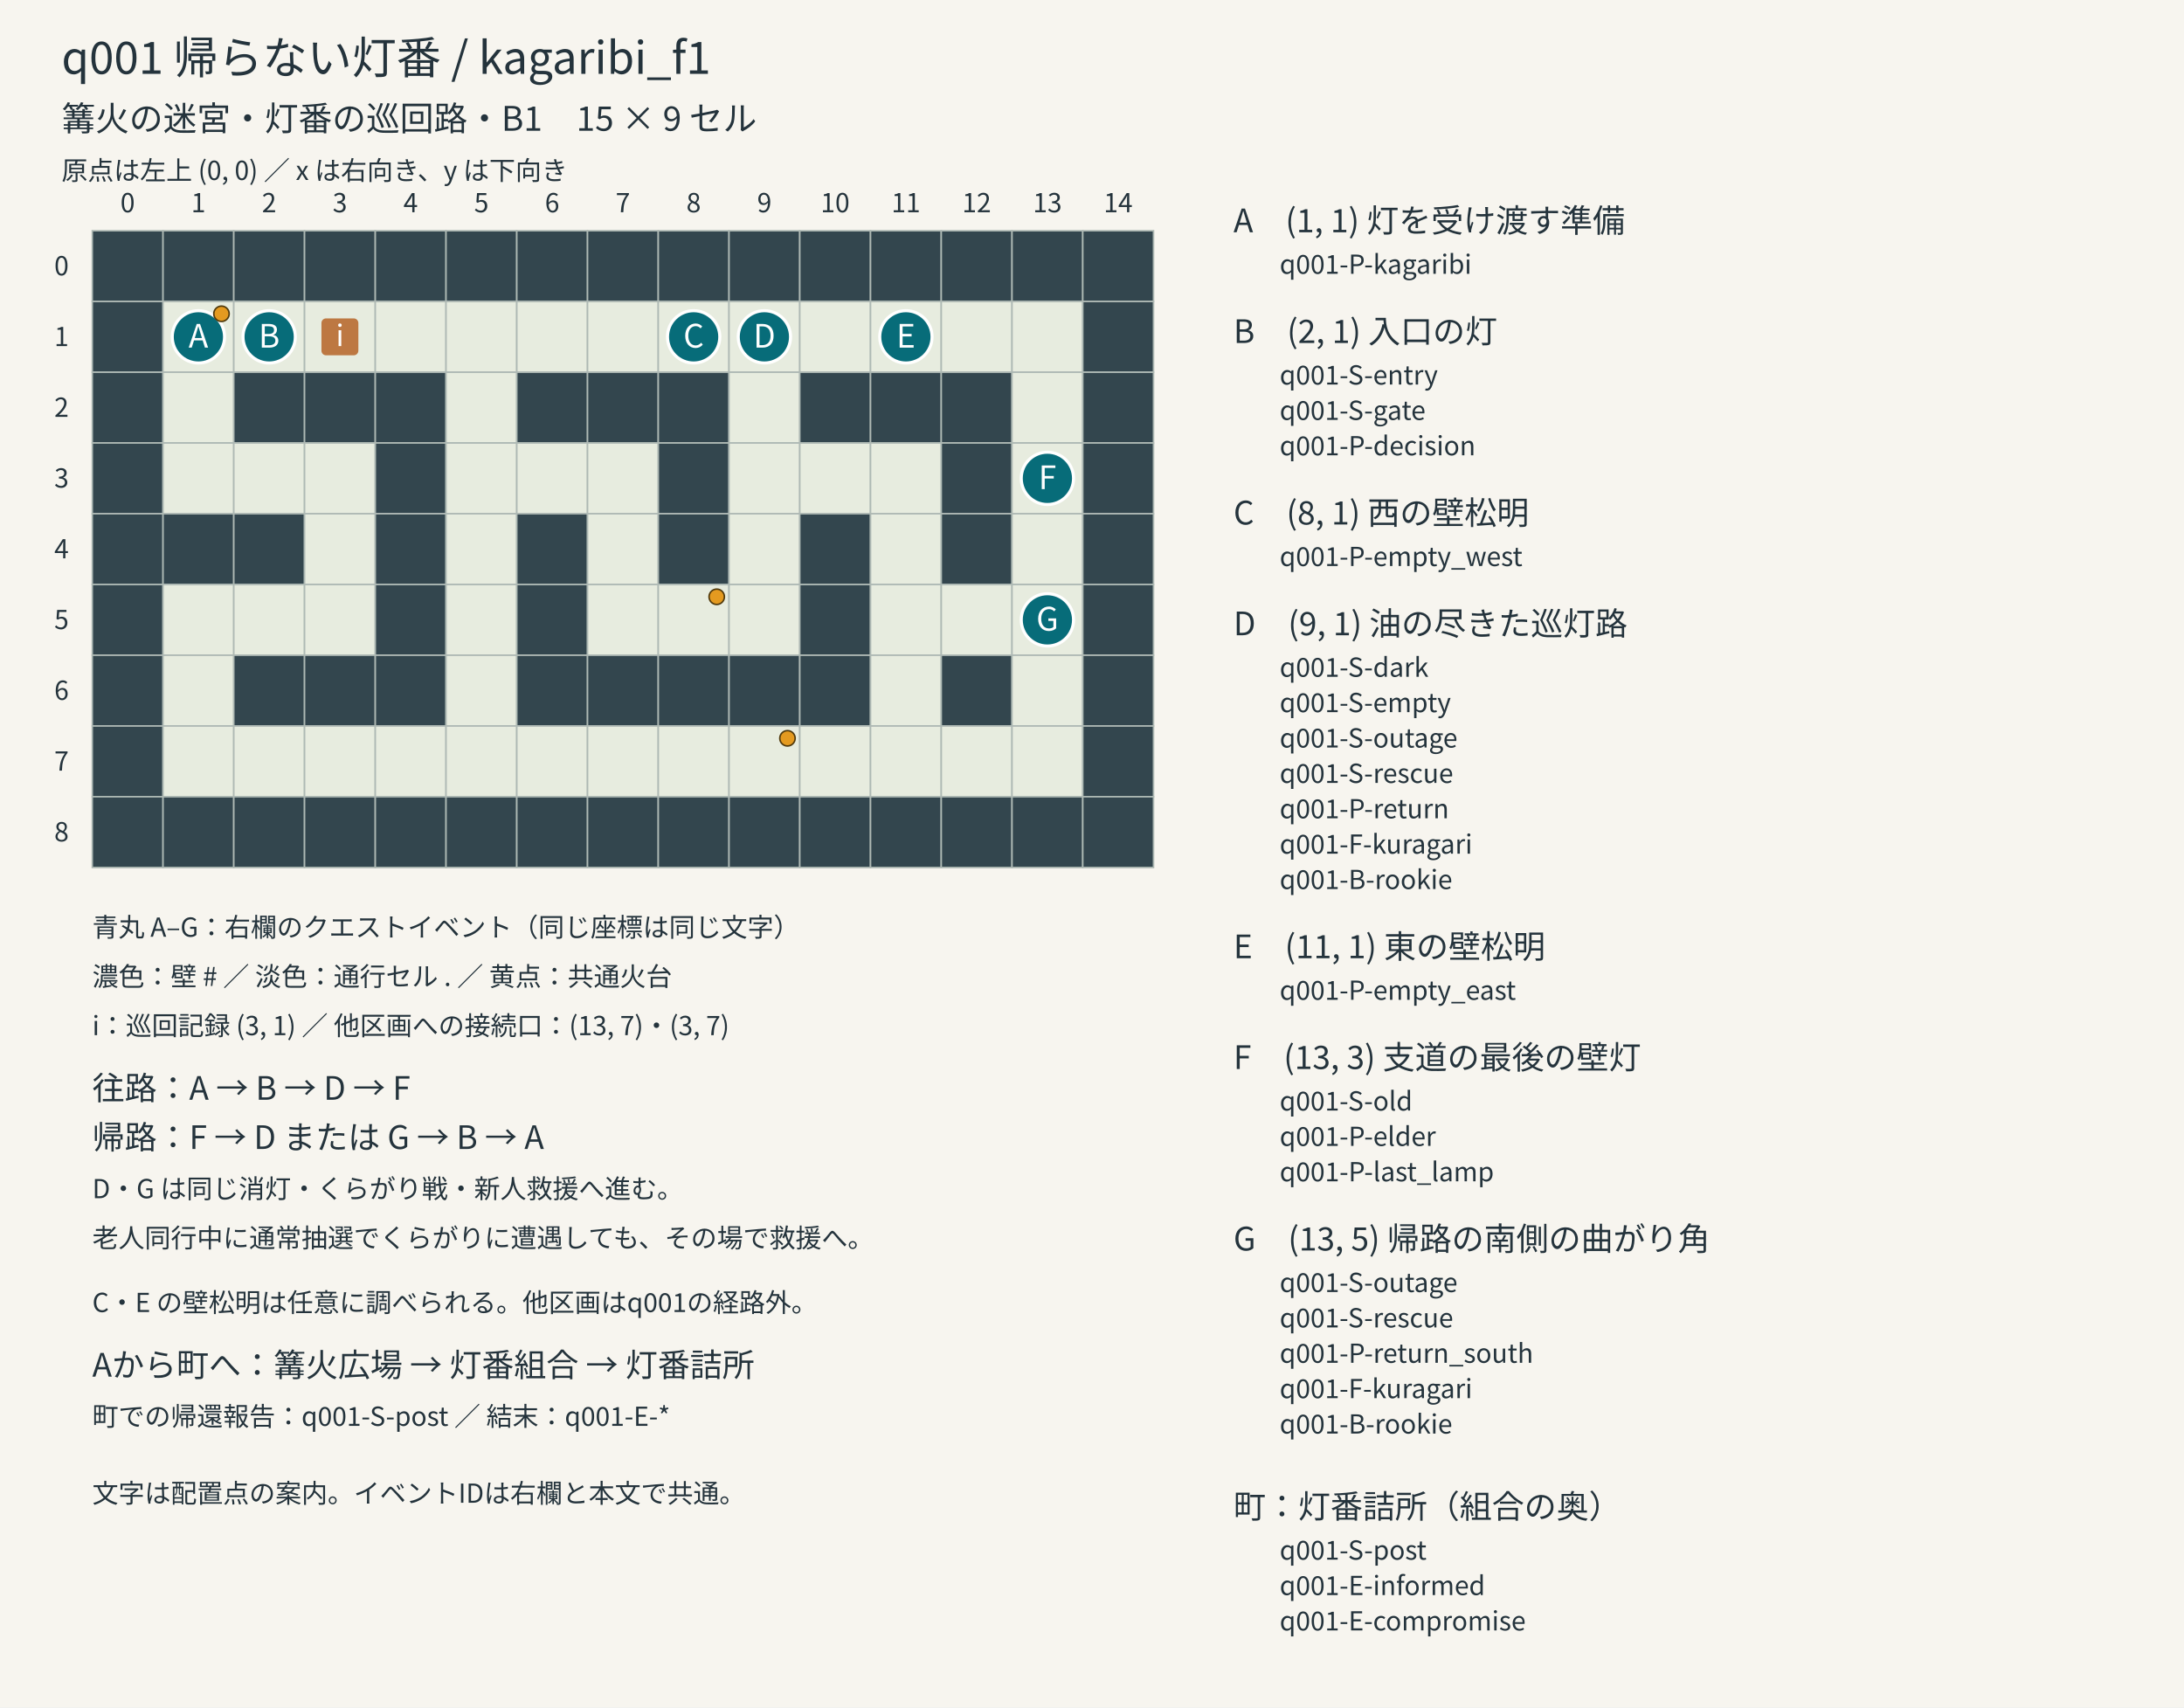
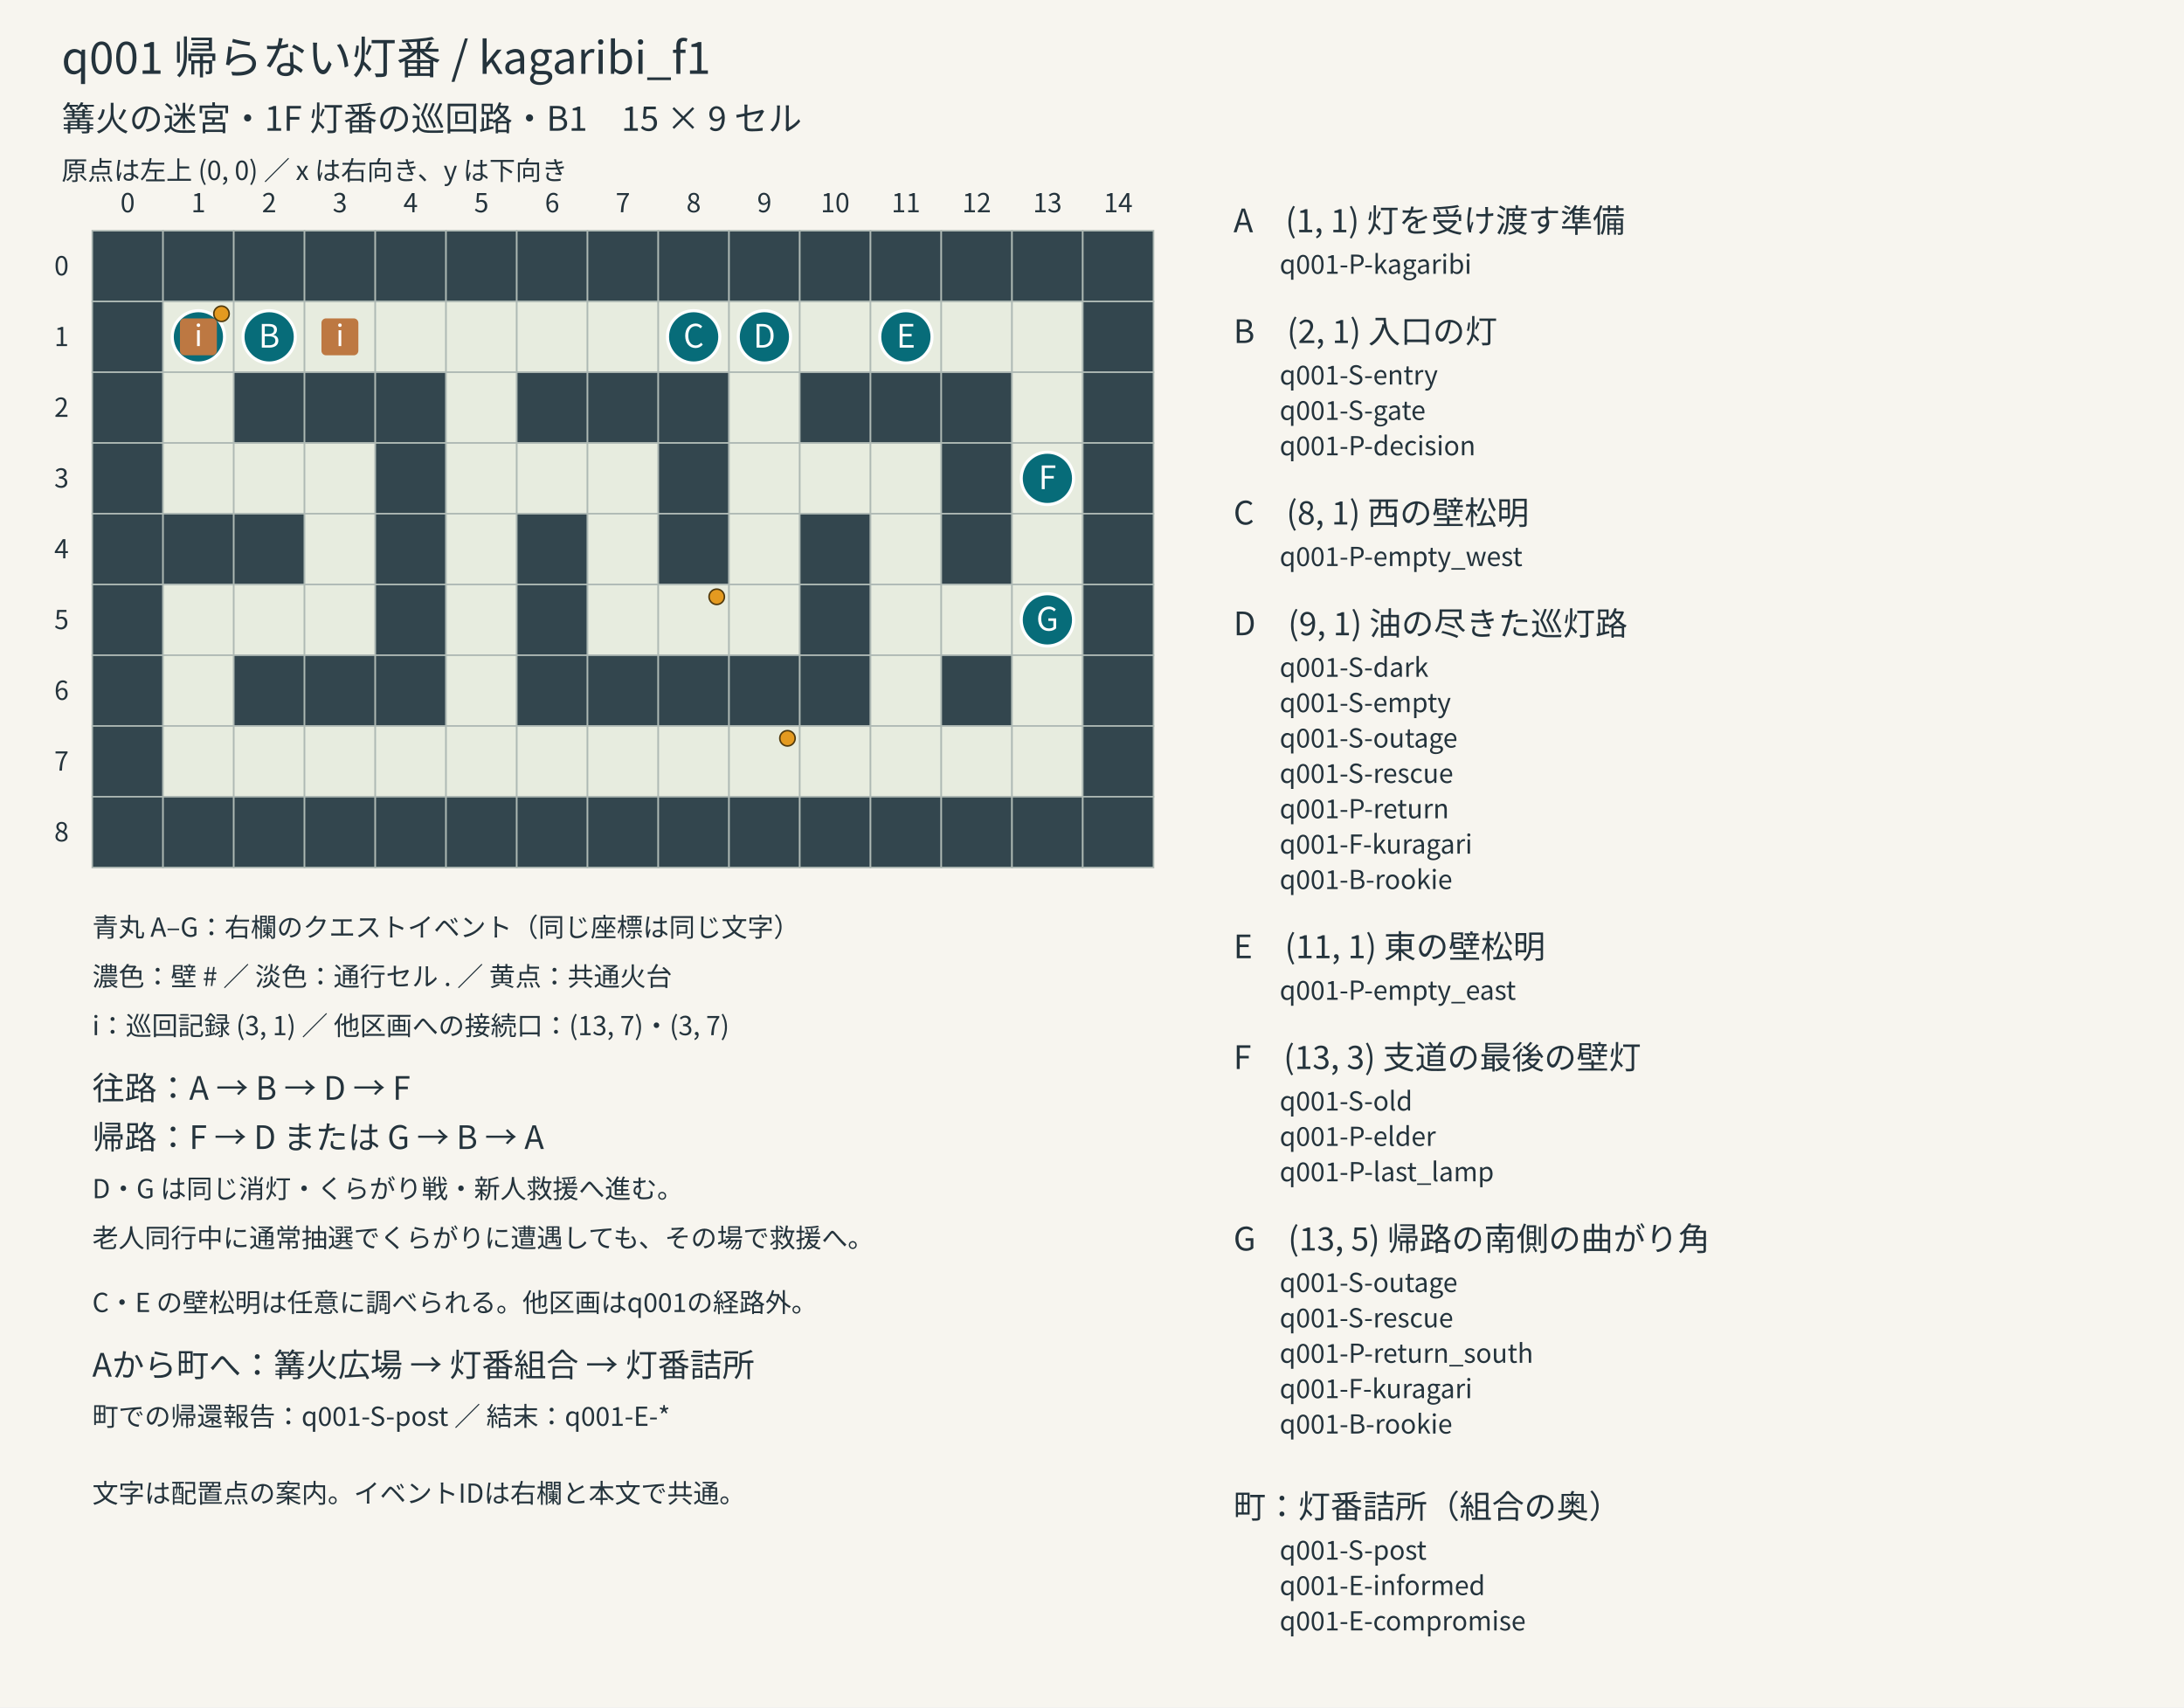
<svg xmlns="http://www.w3.org/2000/svg" width="1420" height="1110" viewBox="0 0 1420 1110" role="img" aria-labelledby="title desc">
  <rect width="1420" height="1110" fill="#f7f5ef" />
  <style>text{font-family:"Noto Sans CJK JP","Noto Sans JP",sans-serif;fill:#24333c}.id{font-family:monospace;font-size:17px}.small{font-size:17px}</style>
  <text x="40" y="48" font-size="29">q001 帰らない灯番 / kagaribi_f1</text>
-   <text x="40" y="85" font-size="22">篝火の迷宮・灯番の巡回路・B1　15 × 9 セル</text>
+   <text x="40" y="85" font-size="22">篝火の迷宮・1F 灯番の巡回路・B1　15 × 9 セル</text>
  <text x="40" y="117" font-size="17">原点は左上 (0, 0) ／ x は右向き、y は下向き</text>
  <text x="83" y="138" text-anchor="middle" font-size="17">0</text>
  <text x="129" y="138" text-anchor="middle" font-size="17">1</text>
  <text x="175" y="138" text-anchor="middle" font-size="17">2</text>
  <text x="221" y="138" text-anchor="middle" font-size="17">3</text>
  <text x="267" y="138" text-anchor="middle" font-size="17">4</text>
  <text x="313" y="138" text-anchor="middle" font-size="17">5</text>
  <text x="359" y="138" text-anchor="middle" font-size="17">6</text>
  <text x="405" y="138" text-anchor="middle" font-size="17">7</text>
  <text x="451" y="138" text-anchor="middle" font-size="17">8</text>
  <text x="497" y="138" text-anchor="middle" font-size="17">9</text>
  <text x="543" y="138" text-anchor="middle" font-size="17">10</text>
  <text x="589" y="138" text-anchor="middle" font-size="17">11</text>
  <text x="635" y="138" text-anchor="middle" font-size="17">12</text>
  <text x="681" y="138" text-anchor="middle" font-size="17">13</text>
  <text x="727" y="138" text-anchor="middle" font-size="17">14</text>
  <text x="40" y="179" text-anchor="middle" font-size="17">0</text>
  <rect x="60" y="150" width="46" height="46" fill="#33464e" stroke="#aeb9b4" stroke-width="1" />
  <rect x="106" y="150" width="46" height="46" fill="#33464e" stroke="#aeb9b4" stroke-width="1" />
  <rect x="152" y="150" width="46" height="46" fill="#33464e" stroke="#aeb9b4" stroke-width="1" />
  <rect x="198" y="150" width="46" height="46" fill="#33464e" stroke="#aeb9b4" stroke-width="1" />
  <rect x="244" y="150" width="46" height="46" fill="#33464e" stroke="#aeb9b4" stroke-width="1" />
  <rect x="290" y="150" width="46" height="46" fill="#33464e" stroke="#aeb9b4" stroke-width="1" />
  <rect x="336" y="150" width="46" height="46" fill="#33464e" stroke="#aeb9b4" stroke-width="1" />
  <rect x="382" y="150" width="46" height="46" fill="#33464e" stroke="#aeb9b4" stroke-width="1" />
  <rect x="428" y="150" width="46" height="46" fill="#33464e" stroke="#aeb9b4" stroke-width="1" />
  <rect x="474" y="150" width="46" height="46" fill="#33464e" stroke="#aeb9b4" stroke-width="1" />
  <rect x="520" y="150" width="46" height="46" fill="#33464e" stroke="#aeb9b4" stroke-width="1" />
  <rect x="566" y="150" width="46" height="46" fill="#33464e" stroke="#aeb9b4" stroke-width="1" />
  <rect x="612" y="150" width="46" height="46" fill="#33464e" stroke="#aeb9b4" stroke-width="1" />
  <rect x="658" y="150" width="46" height="46" fill="#33464e" stroke="#aeb9b4" stroke-width="1" />
  <rect x="704" y="150" width="46" height="46" fill="#33464e" stroke="#aeb9b4" stroke-width="1" />
  <text x="40" y="225" text-anchor="middle" font-size="17">1</text>
  <rect x="60" y="196" width="46" height="46" fill="#33464e" stroke="#aeb9b4" stroke-width="1" />
  <rect x="106" y="196" width="46" height="46" fill="#e7ecdf" stroke="#aeb9b4" stroke-width="1" />
  <rect x="152" y="196" width="46" height="46" fill="#e7ecdf" stroke="#aeb9b4" stroke-width="1" />
  <rect x="198" y="196" width="46" height="46" fill="#e7ecdf" stroke="#aeb9b4" stroke-width="1" />
  <rect x="244" y="196" width="46" height="46" fill="#e7ecdf" stroke="#aeb9b4" stroke-width="1" />
  <rect x="290" y="196" width="46" height="46" fill="#e7ecdf" stroke="#aeb9b4" stroke-width="1" />
  <rect x="336" y="196" width="46" height="46" fill="#e7ecdf" stroke="#aeb9b4" stroke-width="1" />
  <rect x="382" y="196" width="46" height="46" fill="#e7ecdf" stroke="#aeb9b4" stroke-width="1" />
  <rect x="428" y="196" width="46" height="46" fill="#e7ecdf" stroke="#aeb9b4" stroke-width="1" />
  <rect x="474" y="196" width="46" height="46" fill="#e7ecdf" stroke="#aeb9b4" stroke-width="1" />
  <rect x="520" y="196" width="46" height="46" fill="#e7ecdf" stroke="#aeb9b4" stroke-width="1" />
  <rect x="566" y="196" width="46" height="46" fill="#e7ecdf" stroke="#aeb9b4" stroke-width="1" />
  <rect x="612" y="196" width="46" height="46" fill="#e7ecdf" stroke="#aeb9b4" stroke-width="1" />
  <rect x="658" y="196" width="46" height="46" fill="#e7ecdf" stroke="#aeb9b4" stroke-width="1" />
  <rect x="704" y="196" width="46" height="46" fill="#33464e" stroke="#aeb9b4" stroke-width="1" />
  <text x="40" y="271" text-anchor="middle" font-size="17">2</text>
  <rect x="60" y="242" width="46" height="46" fill="#33464e" stroke="#aeb9b4" stroke-width="1" />
  <rect x="106" y="242" width="46" height="46" fill="#e7ecdf" stroke="#aeb9b4" stroke-width="1" />
  <rect x="152" y="242" width="46" height="46" fill="#33464e" stroke="#aeb9b4" stroke-width="1" />
  <rect x="198" y="242" width="46" height="46" fill="#33464e" stroke="#aeb9b4" stroke-width="1" />
  <rect x="244" y="242" width="46" height="46" fill="#33464e" stroke="#aeb9b4" stroke-width="1" />
  <rect x="290" y="242" width="46" height="46" fill="#e7ecdf" stroke="#aeb9b4" stroke-width="1" />
  <rect x="336" y="242" width="46" height="46" fill="#33464e" stroke="#aeb9b4" stroke-width="1" />
  <rect x="382" y="242" width="46" height="46" fill="#33464e" stroke="#aeb9b4" stroke-width="1" />
  <rect x="428" y="242" width="46" height="46" fill="#33464e" stroke="#aeb9b4" stroke-width="1" />
  <rect x="474" y="242" width="46" height="46" fill="#e7ecdf" stroke="#aeb9b4" stroke-width="1" />
  <rect x="520" y="242" width="46" height="46" fill="#33464e" stroke="#aeb9b4" stroke-width="1" />
  <rect x="566" y="242" width="46" height="46" fill="#33464e" stroke="#aeb9b4" stroke-width="1" />
  <rect x="612" y="242" width="46" height="46" fill="#33464e" stroke="#aeb9b4" stroke-width="1" />
  <rect x="658" y="242" width="46" height="46" fill="#e7ecdf" stroke="#aeb9b4" stroke-width="1" />
  <rect x="704" y="242" width="46" height="46" fill="#33464e" stroke="#aeb9b4" stroke-width="1" />
  <text x="40" y="317" text-anchor="middle" font-size="17">3</text>
  <rect x="60" y="288" width="46" height="46" fill="#33464e" stroke="#aeb9b4" stroke-width="1" />
  <rect x="106" y="288" width="46" height="46" fill="#e7ecdf" stroke="#aeb9b4" stroke-width="1" />
  <rect x="152" y="288" width="46" height="46" fill="#e7ecdf" stroke="#aeb9b4" stroke-width="1" />
  <rect x="198" y="288" width="46" height="46" fill="#e7ecdf" stroke="#aeb9b4" stroke-width="1" />
  <rect x="244" y="288" width="46" height="46" fill="#33464e" stroke="#aeb9b4" stroke-width="1" />
  <rect x="290" y="288" width="46" height="46" fill="#e7ecdf" stroke="#aeb9b4" stroke-width="1" />
  <rect x="336" y="288" width="46" height="46" fill="#e7ecdf" stroke="#aeb9b4" stroke-width="1" />
  <rect x="382" y="288" width="46" height="46" fill="#e7ecdf" stroke="#aeb9b4" stroke-width="1" />
  <rect x="428" y="288" width="46" height="46" fill="#33464e" stroke="#aeb9b4" stroke-width="1" />
  <rect x="474" y="288" width="46" height="46" fill="#e7ecdf" stroke="#aeb9b4" stroke-width="1" />
  <rect x="520" y="288" width="46" height="46" fill="#e7ecdf" stroke="#aeb9b4" stroke-width="1" />
  <rect x="566" y="288" width="46" height="46" fill="#e7ecdf" stroke="#aeb9b4" stroke-width="1" />
  <rect x="612" y="288" width="46" height="46" fill="#33464e" stroke="#aeb9b4" stroke-width="1" />
  <rect x="658" y="288" width="46" height="46" fill="#e7ecdf" stroke="#aeb9b4" stroke-width="1" />
  <rect x="704" y="288" width="46" height="46" fill="#33464e" stroke="#aeb9b4" stroke-width="1" />
  <text x="40" y="363" text-anchor="middle" font-size="17">4</text>
  <rect x="60" y="334" width="46" height="46" fill="#33464e" stroke="#aeb9b4" stroke-width="1" />
  <rect x="106" y="334" width="46" height="46" fill="#33464e" stroke="#aeb9b4" stroke-width="1" />
  <rect x="152" y="334" width="46" height="46" fill="#33464e" stroke="#aeb9b4" stroke-width="1" />
  <rect x="198" y="334" width="46" height="46" fill="#e7ecdf" stroke="#aeb9b4" stroke-width="1" />
  <rect x="244" y="334" width="46" height="46" fill="#33464e" stroke="#aeb9b4" stroke-width="1" />
  <rect x="290" y="334" width="46" height="46" fill="#e7ecdf" stroke="#aeb9b4" stroke-width="1" />
  <rect x="336" y="334" width="46" height="46" fill="#33464e" stroke="#aeb9b4" stroke-width="1" />
  <rect x="382" y="334" width="46" height="46" fill="#e7ecdf" stroke="#aeb9b4" stroke-width="1" />
  <rect x="428" y="334" width="46" height="46" fill="#33464e" stroke="#aeb9b4" stroke-width="1" />
  <rect x="474" y="334" width="46" height="46" fill="#e7ecdf" stroke="#aeb9b4" stroke-width="1" />
  <rect x="520" y="334" width="46" height="46" fill="#33464e" stroke="#aeb9b4" stroke-width="1" />
  <rect x="566" y="334" width="46" height="46" fill="#e7ecdf" stroke="#aeb9b4" stroke-width="1" />
  <rect x="612" y="334" width="46" height="46" fill="#33464e" stroke="#aeb9b4" stroke-width="1" />
  <rect x="658" y="334" width="46" height="46" fill="#e7ecdf" stroke="#aeb9b4" stroke-width="1" />
  <rect x="704" y="334" width="46" height="46" fill="#33464e" stroke="#aeb9b4" stroke-width="1" />
  <text x="40" y="409" text-anchor="middle" font-size="17">5</text>
  <rect x="60" y="380" width="46" height="46" fill="#33464e" stroke="#aeb9b4" stroke-width="1" />
  <rect x="106" y="380" width="46" height="46" fill="#e7ecdf" stroke="#aeb9b4" stroke-width="1" />
  <rect x="152" y="380" width="46" height="46" fill="#e7ecdf" stroke="#aeb9b4" stroke-width="1" />
  <rect x="198" y="380" width="46" height="46" fill="#e7ecdf" stroke="#aeb9b4" stroke-width="1" />
  <rect x="244" y="380" width="46" height="46" fill="#33464e" stroke="#aeb9b4" stroke-width="1" />
  <rect x="290" y="380" width="46" height="46" fill="#e7ecdf" stroke="#aeb9b4" stroke-width="1" />
  <rect x="336" y="380" width="46" height="46" fill="#33464e" stroke="#aeb9b4" stroke-width="1" />
  <rect x="382" y="380" width="46" height="46" fill="#e7ecdf" stroke="#aeb9b4" stroke-width="1" />
  <rect x="428" y="380" width="46" height="46" fill="#e7ecdf" stroke="#aeb9b4" stroke-width="1" />
  <rect x="474" y="380" width="46" height="46" fill="#e7ecdf" stroke="#aeb9b4" stroke-width="1" />
  <rect x="520" y="380" width="46" height="46" fill="#33464e" stroke="#aeb9b4" stroke-width="1" />
  <rect x="566" y="380" width="46" height="46" fill="#e7ecdf" stroke="#aeb9b4" stroke-width="1" />
  <rect x="612" y="380" width="46" height="46" fill="#e7ecdf" stroke="#aeb9b4" stroke-width="1" />
  <rect x="658" y="380" width="46" height="46" fill="#e7ecdf" stroke="#aeb9b4" stroke-width="1" />
  <rect x="704" y="380" width="46" height="46" fill="#33464e" stroke="#aeb9b4" stroke-width="1" />
  <text x="40" y="455" text-anchor="middle" font-size="17">6</text>
  <rect x="60" y="426" width="46" height="46" fill="#33464e" stroke="#aeb9b4" stroke-width="1" />
  <rect x="106" y="426" width="46" height="46" fill="#e7ecdf" stroke="#aeb9b4" stroke-width="1" />
  <rect x="152" y="426" width="46" height="46" fill="#33464e" stroke="#aeb9b4" stroke-width="1" />
  <rect x="198" y="426" width="46" height="46" fill="#33464e" stroke="#aeb9b4" stroke-width="1" />
  <rect x="244" y="426" width="46" height="46" fill="#33464e" stroke="#aeb9b4" stroke-width="1" />
  <rect x="290" y="426" width="46" height="46" fill="#e7ecdf" stroke="#aeb9b4" stroke-width="1" />
  <rect x="336" y="426" width="46" height="46" fill="#33464e" stroke="#aeb9b4" stroke-width="1" />
  <rect x="382" y="426" width="46" height="46" fill="#33464e" stroke="#aeb9b4" stroke-width="1" />
  <rect x="428" y="426" width="46" height="46" fill="#33464e" stroke="#aeb9b4" stroke-width="1" />
  <rect x="474" y="426" width="46" height="46" fill="#33464e" stroke="#aeb9b4" stroke-width="1" />
  <rect x="520" y="426" width="46" height="46" fill="#33464e" stroke="#aeb9b4" stroke-width="1" />
  <rect x="566" y="426" width="46" height="46" fill="#e7ecdf" stroke="#aeb9b4" stroke-width="1" />
  <rect x="612" y="426" width="46" height="46" fill="#33464e" stroke="#aeb9b4" stroke-width="1" />
  <rect x="658" y="426" width="46" height="46" fill="#e7ecdf" stroke="#aeb9b4" stroke-width="1" />
  <rect x="704" y="426" width="46" height="46" fill="#33464e" stroke="#aeb9b4" stroke-width="1" />
  <text x="40" y="501" text-anchor="middle" font-size="17">7</text>
  <rect x="60" y="472" width="46" height="46" fill="#33464e" stroke="#aeb9b4" stroke-width="1" />
  <rect x="106" y="472" width="46" height="46" fill="#e7ecdf" stroke="#aeb9b4" stroke-width="1" />
  <rect x="152" y="472" width="46" height="46" fill="#e7ecdf" stroke="#aeb9b4" stroke-width="1" />
  <rect x="198" y="472" width="46" height="46" fill="#e7ecdf" stroke="#aeb9b4" stroke-width="1" />
  <rect x="244" y="472" width="46" height="46" fill="#e7ecdf" stroke="#aeb9b4" stroke-width="1" />
  <rect x="290" y="472" width="46" height="46" fill="#e7ecdf" stroke="#aeb9b4" stroke-width="1" />
  <rect x="336" y="472" width="46" height="46" fill="#e7ecdf" stroke="#aeb9b4" stroke-width="1" />
  <rect x="382" y="472" width="46" height="46" fill="#e7ecdf" stroke="#aeb9b4" stroke-width="1" />
  <rect x="428" y="472" width="46" height="46" fill="#e7ecdf" stroke="#aeb9b4" stroke-width="1" />
  <rect x="474" y="472" width="46" height="46" fill="#e7ecdf" stroke="#aeb9b4" stroke-width="1" />
  <rect x="520" y="472" width="46" height="46" fill="#e7ecdf" stroke="#aeb9b4" stroke-width="1" />
  <rect x="566" y="472" width="46" height="46" fill="#e7ecdf" stroke="#aeb9b4" stroke-width="1" />
  <rect x="612" y="472" width="46" height="46" fill="#e7ecdf" stroke="#aeb9b4" stroke-width="1" />
  <rect x="658" y="472" width="46" height="46" fill="#e7ecdf" stroke="#aeb9b4" stroke-width="1" />
  <rect x="704" y="472" width="46" height="46" fill="#33464e" stroke="#aeb9b4" stroke-width="1" />
  <text x="40" y="547" text-anchor="middle" font-size="17">8</text>
  <rect x="60" y="518" width="46" height="46" fill="#33464e" stroke="#aeb9b4" stroke-width="1" />
  <rect x="106" y="518" width="46" height="46" fill="#33464e" stroke="#aeb9b4" stroke-width="1" />
  <rect x="152" y="518" width="46" height="46" fill="#33464e" stroke="#aeb9b4" stroke-width="1" />
  <rect x="198" y="518" width="46" height="46" fill="#33464e" stroke="#aeb9b4" stroke-width="1" />
  <rect x="244" y="518" width="46" height="46" fill="#33464e" stroke="#aeb9b4" stroke-width="1" />
  <rect x="290" y="518" width="46" height="46" fill="#33464e" stroke="#aeb9b4" stroke-width="1" />
  <rect x="336" y="518" width="46" height="46" fill="#33464e" stroke="#aeb9b4" stroke-width="1" />
  <rect x="382" y="518" width="46" height="46" fill="#33464e" stroke="#aeb9b4" stroke-width="1" />
  <rect x="428" y="518" width="46" height="46" fill="#33464e" stroke="#aeb9b4" stroke-width="1" />
  <rect x="474" y="518" width="46" height="46" fill="#33464e" stroke="#aeb9b4" stroke-width="1" />
  <rect x="520" y="518" width="46" height="46" fill="#33464e" stroke="#aeb9b4" stroke-width="1" />
  <rect x="566" y="518" width="46" height="46" fill="#33464e" stroke="#aeb9b4" stroke-width="1" />
  <rect x="612" y="518" width="46" height="46" fill="#33464e" stroke="#aeb9b4" stroke-width="1" />
  <rect x="658" y="518" width="46" height="46" fill="#33464e" stroke="#aeb9b4" stroke-width="1" />
  <rect x="704" y="518" width="46" height="46" fill="#33464e" stroke="#aeb9b4" stroke-width="1" />
  <circle cx="129" cy="219" r="17" fill="#076c79" stroke="#fff" stroke-width="2" />
  <text x="129" y="226" text-anchor="middle" font-size="21" style="fill:white">A</text>
  <circle cx="175" cy="219" r="17" fill="#076c79" stroke="#fff" stroke-width="2" />
  <text x="175" y="226" text-anchor="middle" font-size="21" style="fill:white">B</text>
  <circle cx="451" cy="219" r="17" fill="#076c79" stroke="#fff" stroke-width="2" />
  <text x="451" y="226" text-anchor="middle" font-size="21" style="fill:white">C</text>
  <circle cx="497" cy="219" r="17" fill="#076c79" stroke="#fff" stroke-width="2" />
  <text x="497" y="226" text-anchor="middle" font-size="21" style="fill:white">D</text>
  <circle cx="589" cy="219" r="17" fill="#076c79" stroke="#fff" stroke-width="2" />
  <text x="589" y="226" text-anchor="middle" font-size="21" style="fill:white">E</text>
  <circle cx="681" cy="311" r="17" fill="#076c79" stroke="#fff" stroke-width="2" />
  <text x="681" y="318" text-anchor="middle" font-size="21" style="fill:white">F</text>
  <circle cx="681" cy="403" r="17" fill="#076c79" stroke="#fff" stroke-width="2" />
  <text x="681" y="410" text-anchor="middle" font-size="21" style="fill:white">G</text>
  <rect x="209" y="207" width="24" height="24" rx="3" fill="#bd7842" />
  <text x="221" y="225" text-anchor="middle" font-size="19" style="fill:white">i</text>
+   <rect x="117" y="207" width="24" height="24" rx="3" fill="#bd7842" />
+   <text x="129" y="225" text-anchor="middle" font-size="19" style="fill:white">i</text>
  <circle cx="144" cy="204" r="5" fill="#e49a20" stroke="#513a0d" />
  <circle cx="466" cy="388" r="5" fill="#e49a20" stroke="#513a0d" />
  <circle cx="512" cy="480" r="5" fill="#e49a20" stroke="#513a0d" />
  <text x="60" y="609" font-size="17">青丸 A–G：右欄のクエストイベント（同じ座標は同じ文字）</text>
  <text x="60" y="641" font-size="17">濃色：壁 # ／ 淡色：通行セル . ／ 黄点：共通火台</text>
  <text x="60" y="673" font-size="17">i：巡回記録 (3, 1) ／ 他区画への接続口：(13, 7)・(3, 7)</text>
  <text x="60" y="715" font-size="21">往路：A → B → D → F</text>
  <text x="60" y="747" font-size="21">帰路：F → D または G → B → A</text>
  <text x="60" y="779" font-size="17">D・G は同じ消灯・くらがり戦・新人救援へ進む。</text>
  <text x="60" y="811" font-size="17">老人同行中に通常抽選でくらがりに遭遇しても、その場で救援へ。</text>
  <text x="60" y="853" font-size="17">C・E の壁松明は任意に調べられる。他区画はq001の経路外。</text>
  <text x="60" y="895" font-size="21">Aから町へ：篝火広場 → 灯番組合 → 灯番詰所</text>
  <text x="60" y="927" font-size="17">町での帰還報告：q001-S-post ／ 結末：q001-E-*</text>
  <text x="60" y="977" font-size="17">文字は配置点の案内。イベントIDは右欄と本文で共通。</text>
  <text x="802" y="151" font-size="21">A　(1, 1) 灯を受け渡す準備</text>
  <text x="832" y="178" font-family="monospace" font-size="17">q001-P-kagaribi</text>
  <text x="802" y="223" font-size="21">B　(2, 1) 入口の灯</text>
  <text x="832" y="250" font-family="monospace" font-size="17">q001-S-entry</text>
  <text x="832" y="273" font-family="monospace" font-size="17">q001-S-gate</text>
  <text x="832" y="296" font-family="monospace" font-size="17">q001-P-decision</text>
  <text x="802" y="341" font-size="21">C　(8, 1) 西の壁松明</text>
  <text x="832" y="368" font-family="monospace" font-size="17">q001-P-empty_west</text>
  <text x="802" y="413" font-size="21">D　(9, 1) 油の尽きた巡灯路</text>
  <text x="832" y="440" font-family="monospace" font-size="17">q001-S-dark</text>
  <text x="832" y="463" font-family="monospace" font-size="17">q001-S-empty</text>
  <text x="832" y="486" font-family="monospace" font-size="17">q001-S-outage</text>
  <text x="832" y="509" font-family="monospace" font-size="17">q001-S-rescue</text>
  <text x="832" y="532" font-family="monospace" font-size="17">q001-P-return</text>
  <text x="832" y="555" font-family="monospace" font-size="17">q001-F-kuragari</text>
  <text x="832" y="578" font-family="monospace" font-size="17">q001-B-rookie</text>
  <text x="802" y="623" font-size="21">E　(11, 1) 東の壁松明</text>
  <text x="832" y="650" font-family="monospace" font-size="17">q001-P-empty_east</text>
  <text x="802" y="695" font-size="21">F　(13, 3) 支道の最後の壁灯</text>
  <text x="832" y="722" font-family="monospace" font-size="17">q001-S-old</text>
  <text x="832" y="745" font-family="monospace" font-size="17">q001-P-elder</text>
  <text x="832" y="768" font-family="monospace" font-size="17">q001-P-last_lamp</text>
  <text x="802" y="813" font-size="21">G　(13, 5) 帰路の南側の曲がり角</text>
  <text x="832" y="840" font-family="monospace" font-size="17">q001-S-outage</text>
  <text x="832" y="863" font-family="monospace" font-size="17">q001-S-rescue</text>
  <text x="832" y="886" font-family="monospace" font-size="17">q001-P-return_south</text>
  <text x="832" y="909" font-family="monospace" font-size="17">q001-F-kuragari</text>
  <text x="832" y="932" font-family="monospace" font-size="17">q001-B-rookie</text>
  <text x="802" y="987" font-size="21">町：灯番詰所（組合の奥）</text>
  <text x="832" y="1014" font-family="monospace" font-size="17">q001-S-post</text>
  <text x="832" y="1037" font-family="monospace" font-size="17">q001-E-informed</text>
  <text x="832" y="1060" font-family="monospace" font-size="17">q001-E-compromise</text>
</svg>
